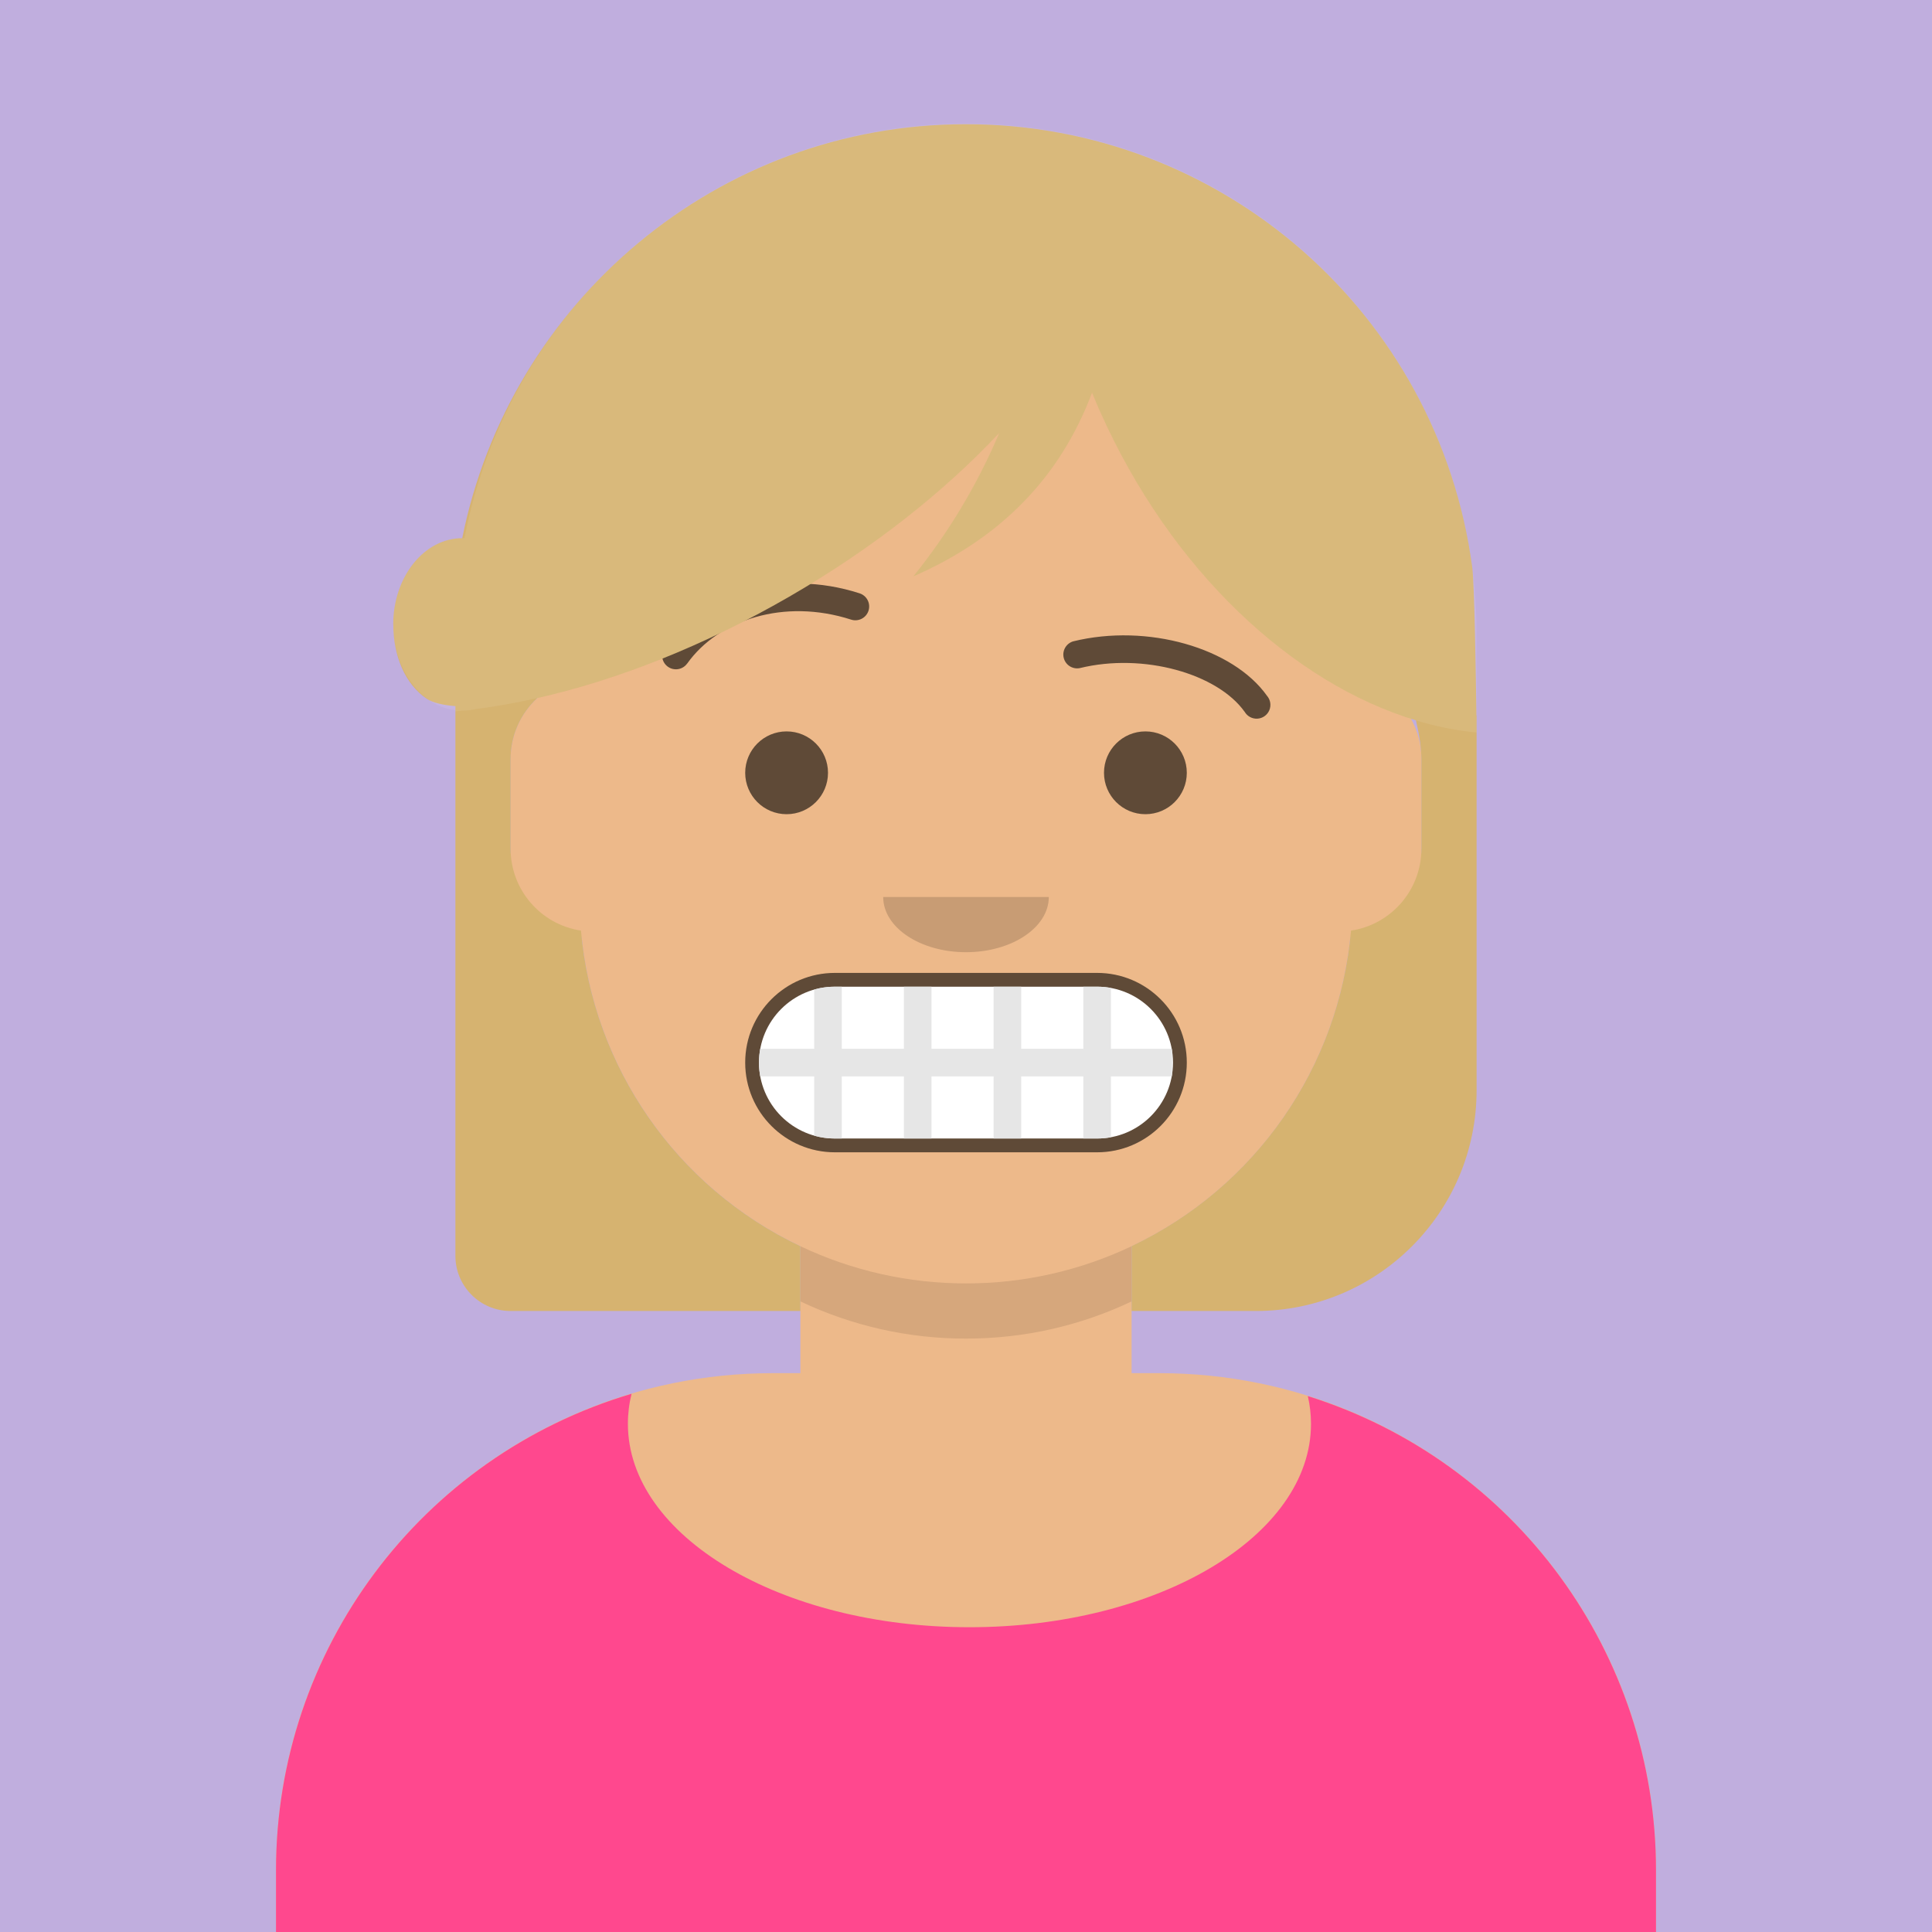
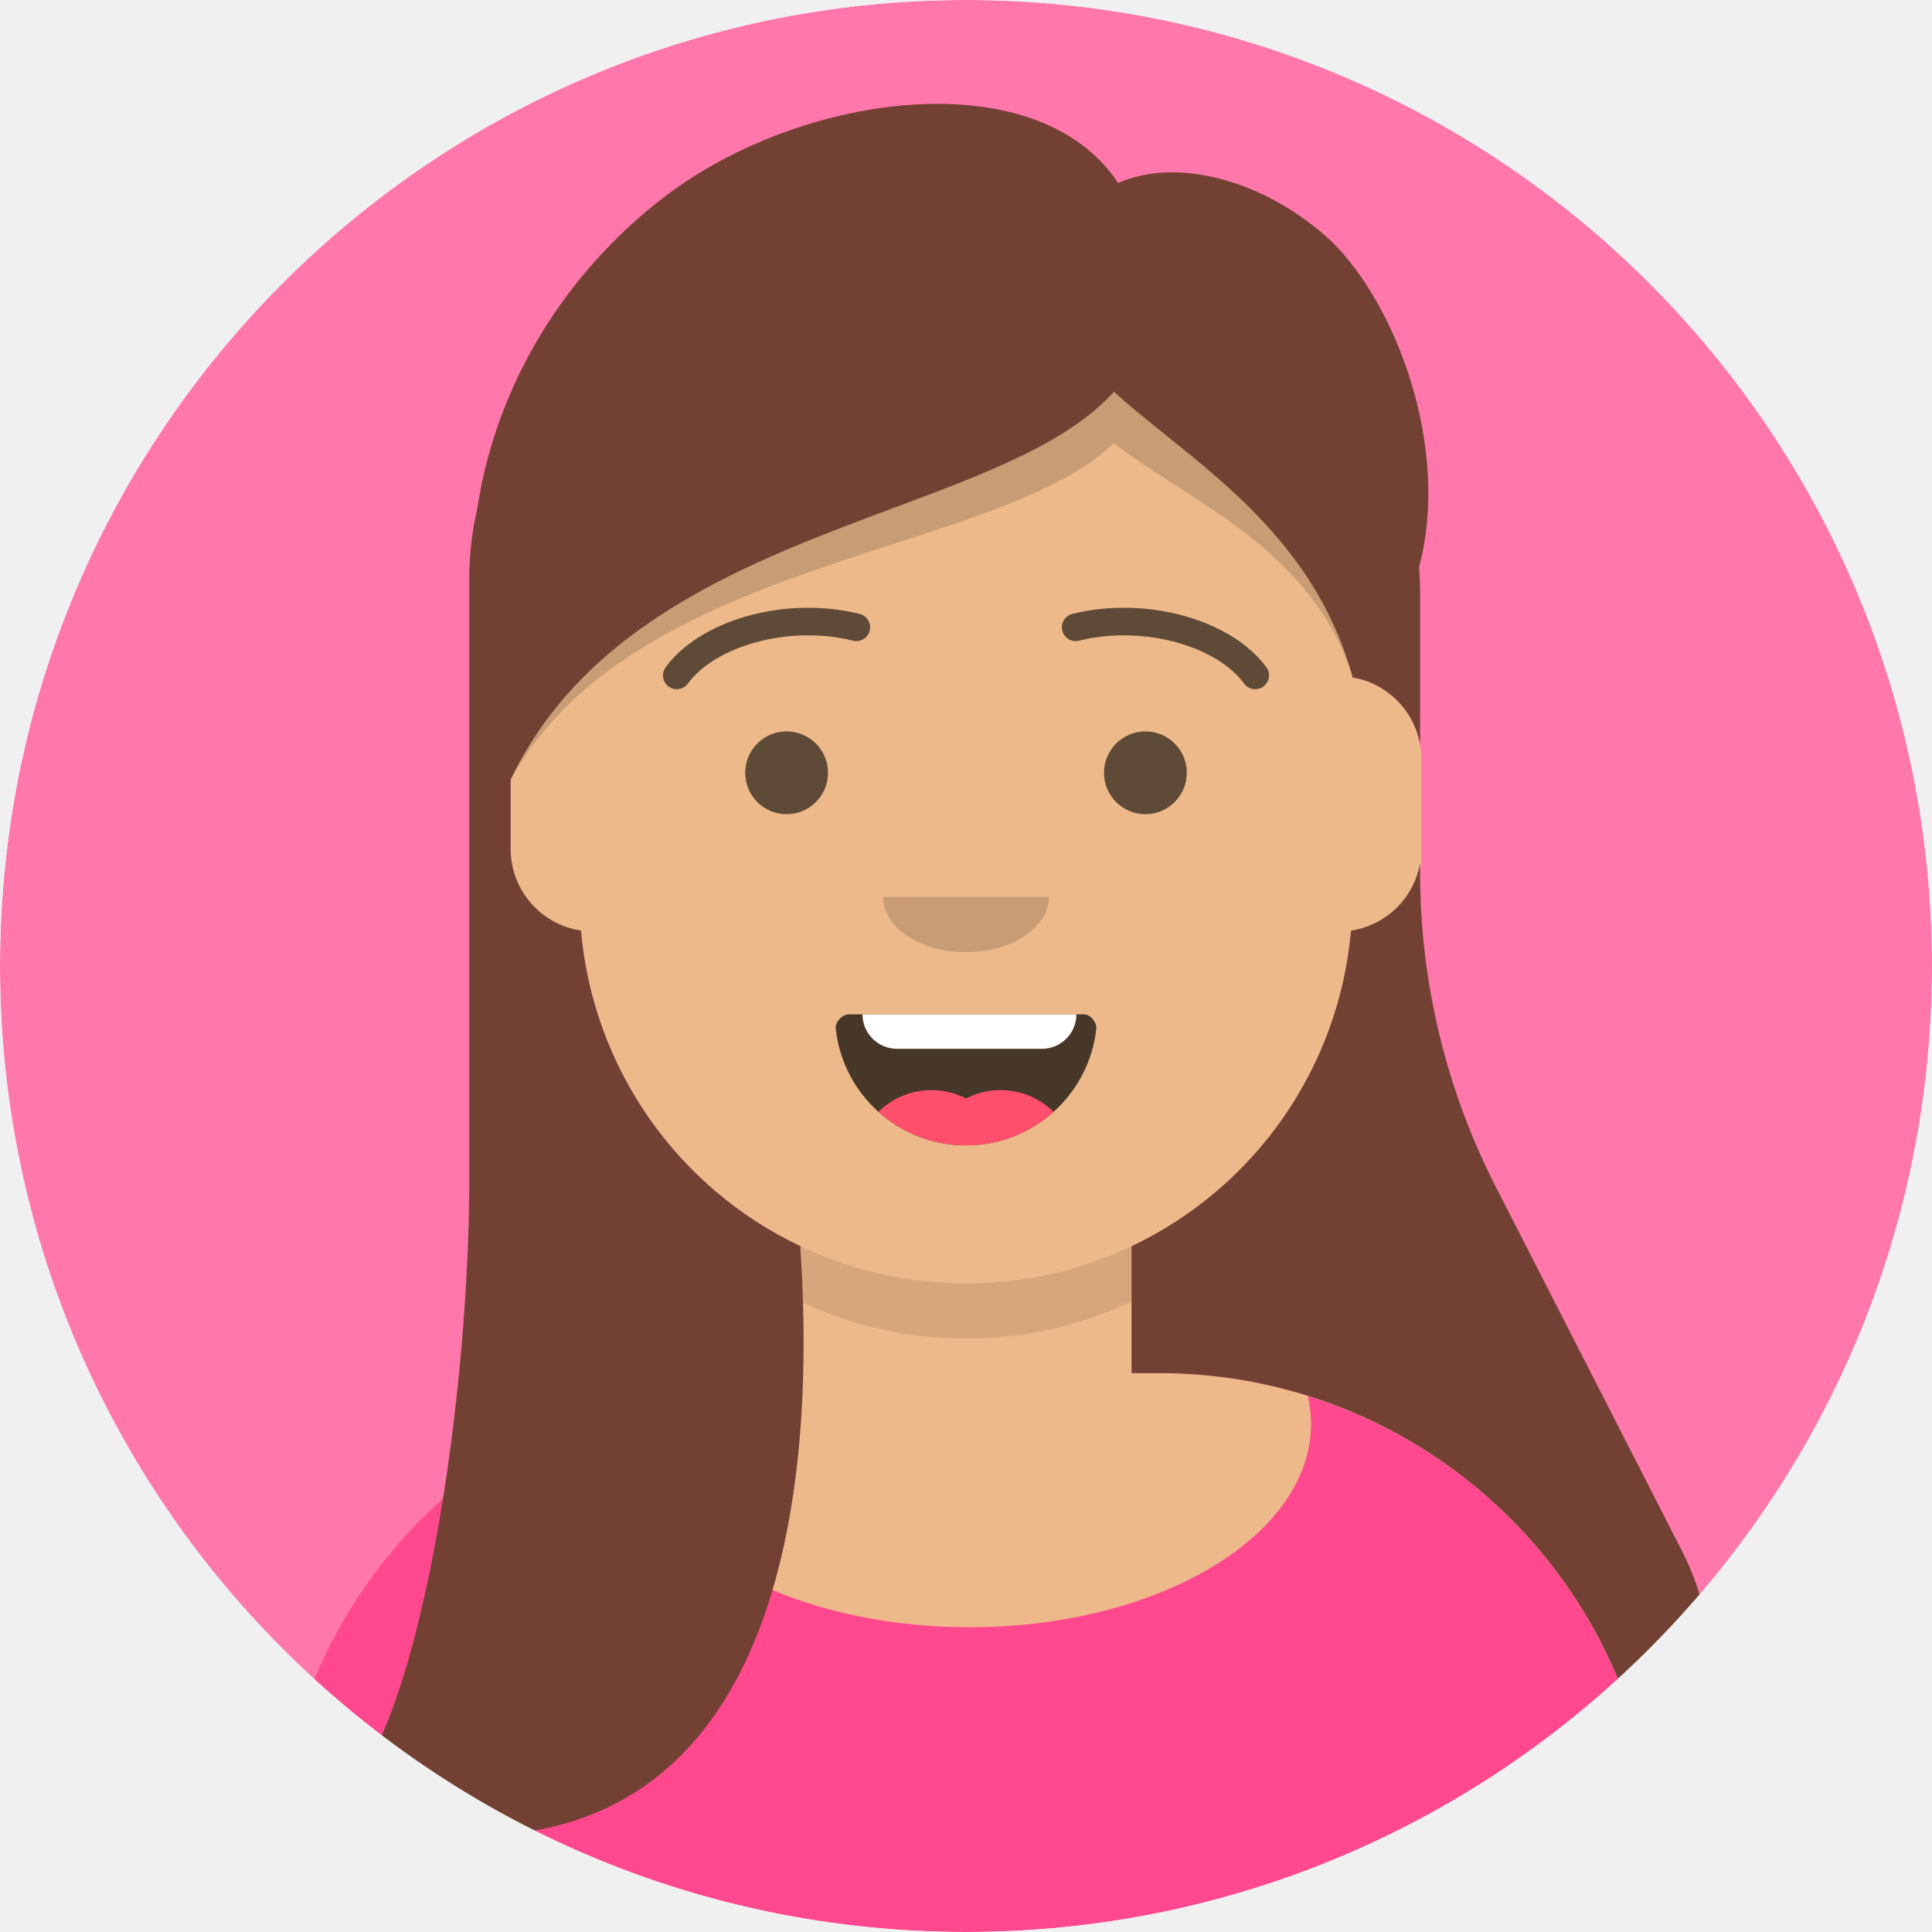
- <svg xmlns="http://www.w3.org/2000/svg" viewBox="0 0 280 280" fill="none" shape-rendering="auto">
-   <mask id="viewboxMask">
-     <rect width="280" height="280" rx="0" ry="0" x="0" y="0" fill="#fff" />
-   </mask>
-   <g mask="url(#viewboxMask)">
-     <rect fill="#c0aede" width="280" height="280" x="0" y="0" />
-     <g transform="translate(8)">
-       <path d="M132 36a56 56 0 0 0-56 56v6.17A12 12 0 0 0 66 110v14a12 12 0 0 0 10.3 11.88 56.04 56.04 0 0 0 31.7 44.73v18.4h-4a72 72 0 0 0-72 72v9h200v-9a72 72 0 0 0-72-72h-4v-18.39a56.04 56.04 0 0 0 31.7-44.73A12 12 0 0 0 198 124v-14a12 12 0 0 0-10-11.83V92a56 56 0 0 0-56-56Z" fill="#edb98a" />
-       <path d="M108 180.61v8a55.79 55.79 0 0 0 24 5.39c8.59 0 16.73-1.93 24-5.39v-8a55.79 55.79 0 0 1-24 5.39 55.79 55.79 0 0 1-24-5.39Z" fill="#000" fill-opacity=".1" />
-       <g transform="translate(0 170)">
-         <path d="M132.5 65.83c27.34 0 49.5-13.2 49.5-29.48 0-1.37-.16-2.7-.46-4.02A72.03 72.03 0 0 1 232 101.05V110H32v-8.95A72.03 72.03 0 0 1 83.53 32a18 18 0 0 0-.53 4.35c0 16.28 22.16 29.48 49.5 29.48Z" fill="#ff488e" />
+ <svg xmlns="http://www.w3.org/2000/svg" viewBox="0 0 512 512" width="512" height="512">
+   <defs>
+     <clipPath id="fc">
+       <circle cx="256" cy="256" r="256" />
+     </clipPath>
+   </defs>
+   <g clip-path="url(#fc)">
+     <svg viewBox="0 0 280 280" width="512" height="512" preserveAspectRatio="xMidYMid meet">
+       <mask id="viewboxMask">
+         <rect width="280" height="280" rx="0" ry="0" x="0" y="0" fill="#fff" />
+       </mask>
+       <g mask="url(#viewboxMask)">
+         <rect fill="#FF77AB" width="280" height="280" x="0" y="0" />
+         <g transform="translate(8)">
+           <path d="M132 36a56 56 0 0 0-56 56v6.17A12 12 0 0 0 66 110v14a12 12 0 0 0 10.3 11.88 56.04 56.04 0 0 0 31.7 44.73v18.4h-4a72 72 0 0 0-72 72v9h200v-9a72 72 0 0 0-72-72h-4v-18.39a56.04 56.04 0 0 0 31.7-44.73A12 12 0 0 0 198 124v-14a12 12 0 0 0-10-11.83V92a56 56 0 0 0-56-56Z" fill="#edb98a" />
+           <path d="M108 180.61v8a55.79 55.79 0 0 0 24 5.39c8.59 0 16.73-1.93 24-5.39v-8a55.79 55.79 0 0 1-24 5.39 55.79 55.79 0 0 1-24-5.39Z" fill="#000" fill-opacity=".1" />
+           <g transform="translate(0 170)">
+             <path d="M132.5 65.83c27.34 0 49.5-13.2 49.5-29.48 0-1.37-.16-2.7-.46-4.02A72.03 72.03 0 0 1 232 101.05V110H32v-8.95A72.03 72.03 0 0 1 83.53 32a18 18 0 0 0-.53 4.35c0 16.28 22.16 29.48 49.5 29.48Z" fill="#ff488e" />
+           </g>
+           <g transform="translate(78 134)">
+             <path fill-rule="evenodd" clip-rule="evenodd" d="M35.12 15.13a19 19 0 0 0 37.77-.09c.08-.77-.77-2.04-1.85-2.04H37.1C36 13 35 14.18 35.12 15.13Z" fill="#000" fill-opacity=".7" />
+             <path d="M70 13H39a5 5 0 0 0 5 5h21a5 5 0 0 0 5-5Z" fill="#fff" />
+             <path d="M66.7 27.14A10.96 10.96 0 0 0 54 25.2a10.95 10.95 0 0 0-12.7 1.94A18.93 18.93 0 0 0 54 32c4.88 0 9.33-1.84 12.7-4.86Z" fill="#FF4F6D" />
+           </g>
+           <g transform="translate(104 122)">
+             <path fill-rule="evenodd" clip-rule="evenodd" d="M16 8c0 4.42 5.37 8 12 8s12-3.58 12-8" fill="#000" fill-opacity=".16" />
+           </g>
+           <g transform="translate(76 90)">
+             <path d="M36 22a6 6 0 1 1-12 0 6 6 0 0 1 12 0ZM88 22a6 6 0 1 1-12 0 6 6 0 0 1 12 0Z" fill="#000" fill-opacity=".6" />
+           </g>
+           <g transform="translate(76 82)">
+             <path d="M15.63 17.16c3.92-5.51 14.65-8.6 23.9-6.33a2 2 0 1 0 .95-3.88c-10.74-2.64-23.17.94-28.11 7.9a2 2 0 0 0 3.26 2.3ZM96.37 17.16c-3.91-5.51-14.65-8.6-23.9-6.33a2 2 0 1 1-.95-3.88c10.74-2.64 23.17.94 28.11 7.9a2 2 0 0 1-3.26 2.3Z" fill="#000" fill-opacity=".6" />
+           </g>
+           <g transform="translate(-1)">
+             <path d="M67 113c10.86-22.7 34.67-31.6 55.44-39.36 13.32-4.97 25.39-9.48 32-16.86 2.22 2.02 4.75 4.05 7.41 6.2C172.06 71.16 184.21 80.91 189 98v.17a12 12 0 0 1 9.81 9.72V86.04c0-1.3-.05-2.57-.15-3.84 4.54-17-3.1-37.78-12.66-47.2-9.48-8.82-22.3-12.32-30.95-8.48C143.45 8.98 109.9 13.24 90 28c-13.22 9.8-24.79 25.72-27.84 45.75A46.18 46.18 0 0 0 61 84.05v88.5c-.2 31.5-7.4 82.49-21 90.45 62.36 16.8 71.93-38.15 69-82v-.39a56.03 56.03 0 0 1-31.8-45.74A12 12 0 0 1 67 123v-10ZM157 180.61a56.03 56.03 0 0 0 31.8-45.74 12 12 0 0 0 10.01-9.76v1.36A100 100 0 0 0 209.78 172l26.95 52.71a37.79 37.79 0 0 1-3.94 40.76A72 72 0 0 0 161 199h-4v-18.39Z" fill="#724133" />
+             <path d="M67 113c10.86-22.7 34.67-31.6 55.44-39.36 13.32-4.97 25.39-9.48 32-16.86 2.22 2.02 4.75 4.05 7.41 6.2 10.19 8.17 22.3 17.89 27.11 34.9-4.57-14.04-15.75-21.22-25.6-27.55-3.21-2.06-6.28-4.03-8.93-6.12-6.6 6.4-18.67 10.32-32 14.64C101.68 85.58 77.87 93.3 67 113Z" fill="#000" fill-opacity=".16" />
+           </g>
+           <g transform="translate(49 72)" />
+           <g transform="translate(62 42)" />
+         </g>
      </g>
-       <g transform="translate(78 134)">
-         <rect x="22" y="7" width="64" height="26" rx="13" fill="#000" fill-opacity=".6" />
-         <rect x="24" y="9" width="60" height="22" rx="11" fill="#fff" />
-         <path d="M24.18 18H32V9.41A11 11 0 0 1 35 9h1v9h9V9h4v9h9V9h4v9h9V9h2c.68 0 1.35.06 2 .18V18h8.82l.05.28v3.44l-.05.28H75v8.82c-.65.12-1.32.18-2 .18h-2v-9h-9v9h-4v-9h-9v9h-4v-9h-9v9h-1a11 11 0 0 1-3-.41V22h-7.82a11.06 11.06 0 0 1 0-4Z" fill="#E6E6E6" />
-       </g>
-       <g transform="translate(104 122)">
-         <path fill-rule="evenodd" clip-rule="evenodd" d="M16 8c0 4.42 5.37 8 12 8s12-3.58 12-8" fill="#000" fill-opacity=".16" />
-       </g>
-       <g transform="translate(76 90)">
-         <path d="M36 22a6 6 0 1 1-12 0 6 6 0 0 1 12 0ZM88 22a6 6 0 1 1-12 0 6 6 0 0 1 12 0Z" fill="#000" fill-opacity=".6" />
-       </g>
-       <g transform="translate(76 82)">
-         <path d="M15.6 14.16c4.49-6.32 14-9.5 23.75-6.36a2 2 0 1 0 1.23-3.81c-11.41-3.68-22.74.1-28.25 7.85a2 2 0 1 0 3.26 2.32ZM96.38 21.16c-3.92-5.51-14.65-8.6-23.9-6.33a2 2 0 0 1-.95-3.88c10.74-2.64 23.17.94 28.1 7.9a2 2 0 1 1-3.25 2.3Z" fill="#000" fill-opacity=".6" />
-       </g>
-       <g transform="translate(-1)">
-         <path d="M50 90.5c0 4.55 1.7 8.64 4.85 10.77.9.61 2.47.93 4.15 1.07V182a8 8 0 0 0 8 8h42v-9.39a56.03 56.03 0 0 1-31.8-45.74A12 12 0 0 1 67 123v-13c0-3.5 1.5-6.63 3.87-8.83 11.54-2.61 24.1-7.53 36.47-14.67 12.13-7 22.5-15.24 30.48-23.75a87.36 87.36 0 0 1-12.45 20.78c12.68-5.52 21.3-14.4 25.9-26.63.37.92.76 1.84 1.17 2.76 10.26 23.03 27.88 39.36 45.77 44.74.5 2.11.79 4.08.79 5.6v13a12 12 0 0 1-10.2 11.87A56.03 56.03 0 0 1 157 180.6V190h18a32 32 0 0 0 32-32v-54.12c0-.07 0-.17-.03-.28-.07-5.64-.28-18.87-.6-21.37A74.01 74.01 0 0 0 132.99 18c-36.08 0-66.14 25.83-73 60-5.52 0-10 5.6-10 12.5Z" fill="#d6b370" />
-         <path d="M152.44 59.66c11.94 26.81 33.86 44.53 54.56 46.5V92A74 74 0 0 0 60.32 78H60c-5.52 0-10 5.6-10 12.5 0 6.48 3.95 11.81 9 12.44v.15l.95-.1H60a8.1 8.1 0 0 0 1.9-.22C75.7 101 91.68 95.54 107.34 86.5c12.13-7 22.5-15.24 30.48-23.75a87.36 87.36 0 0 1-12.45 20.78c12.68-5.52 21.3-14.4 25.9-26.63.37.92.76 1.84 1.17 2.76Z" fill="#fff" fill-opacity=".08" />
-       </g>
-       <g transform="translate(49 72)" />
-       <g transform="translate(62 42)" />
-     </g>
+     </svg>
  </g>
</svg>
